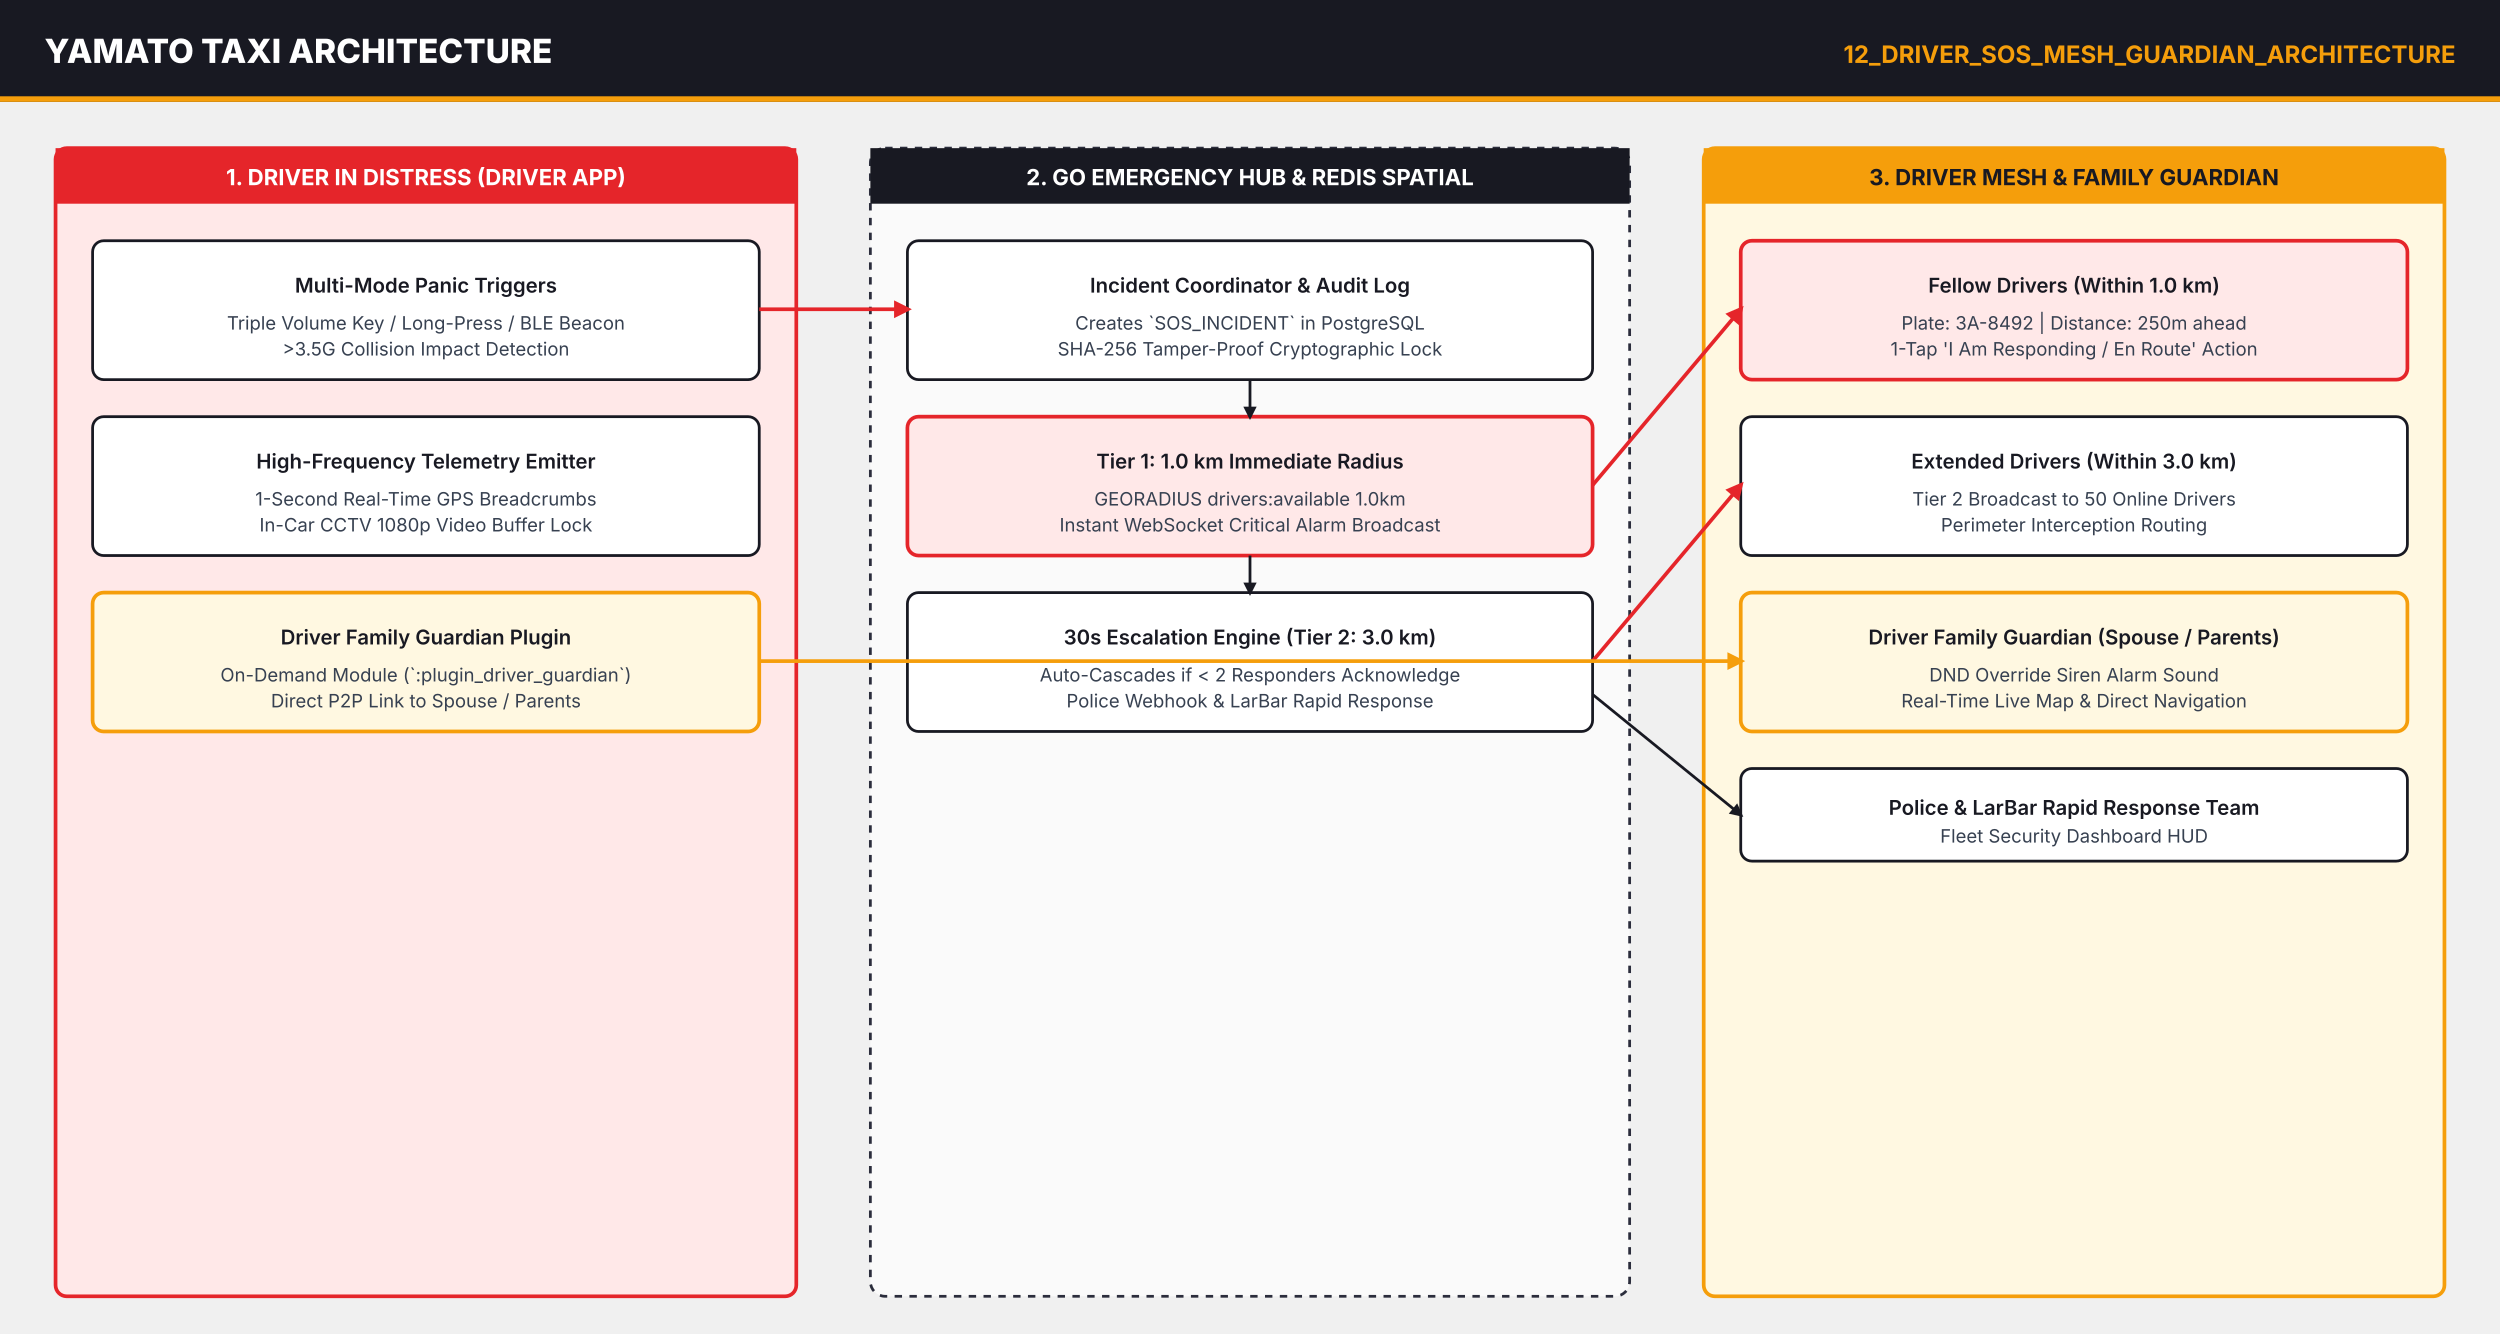
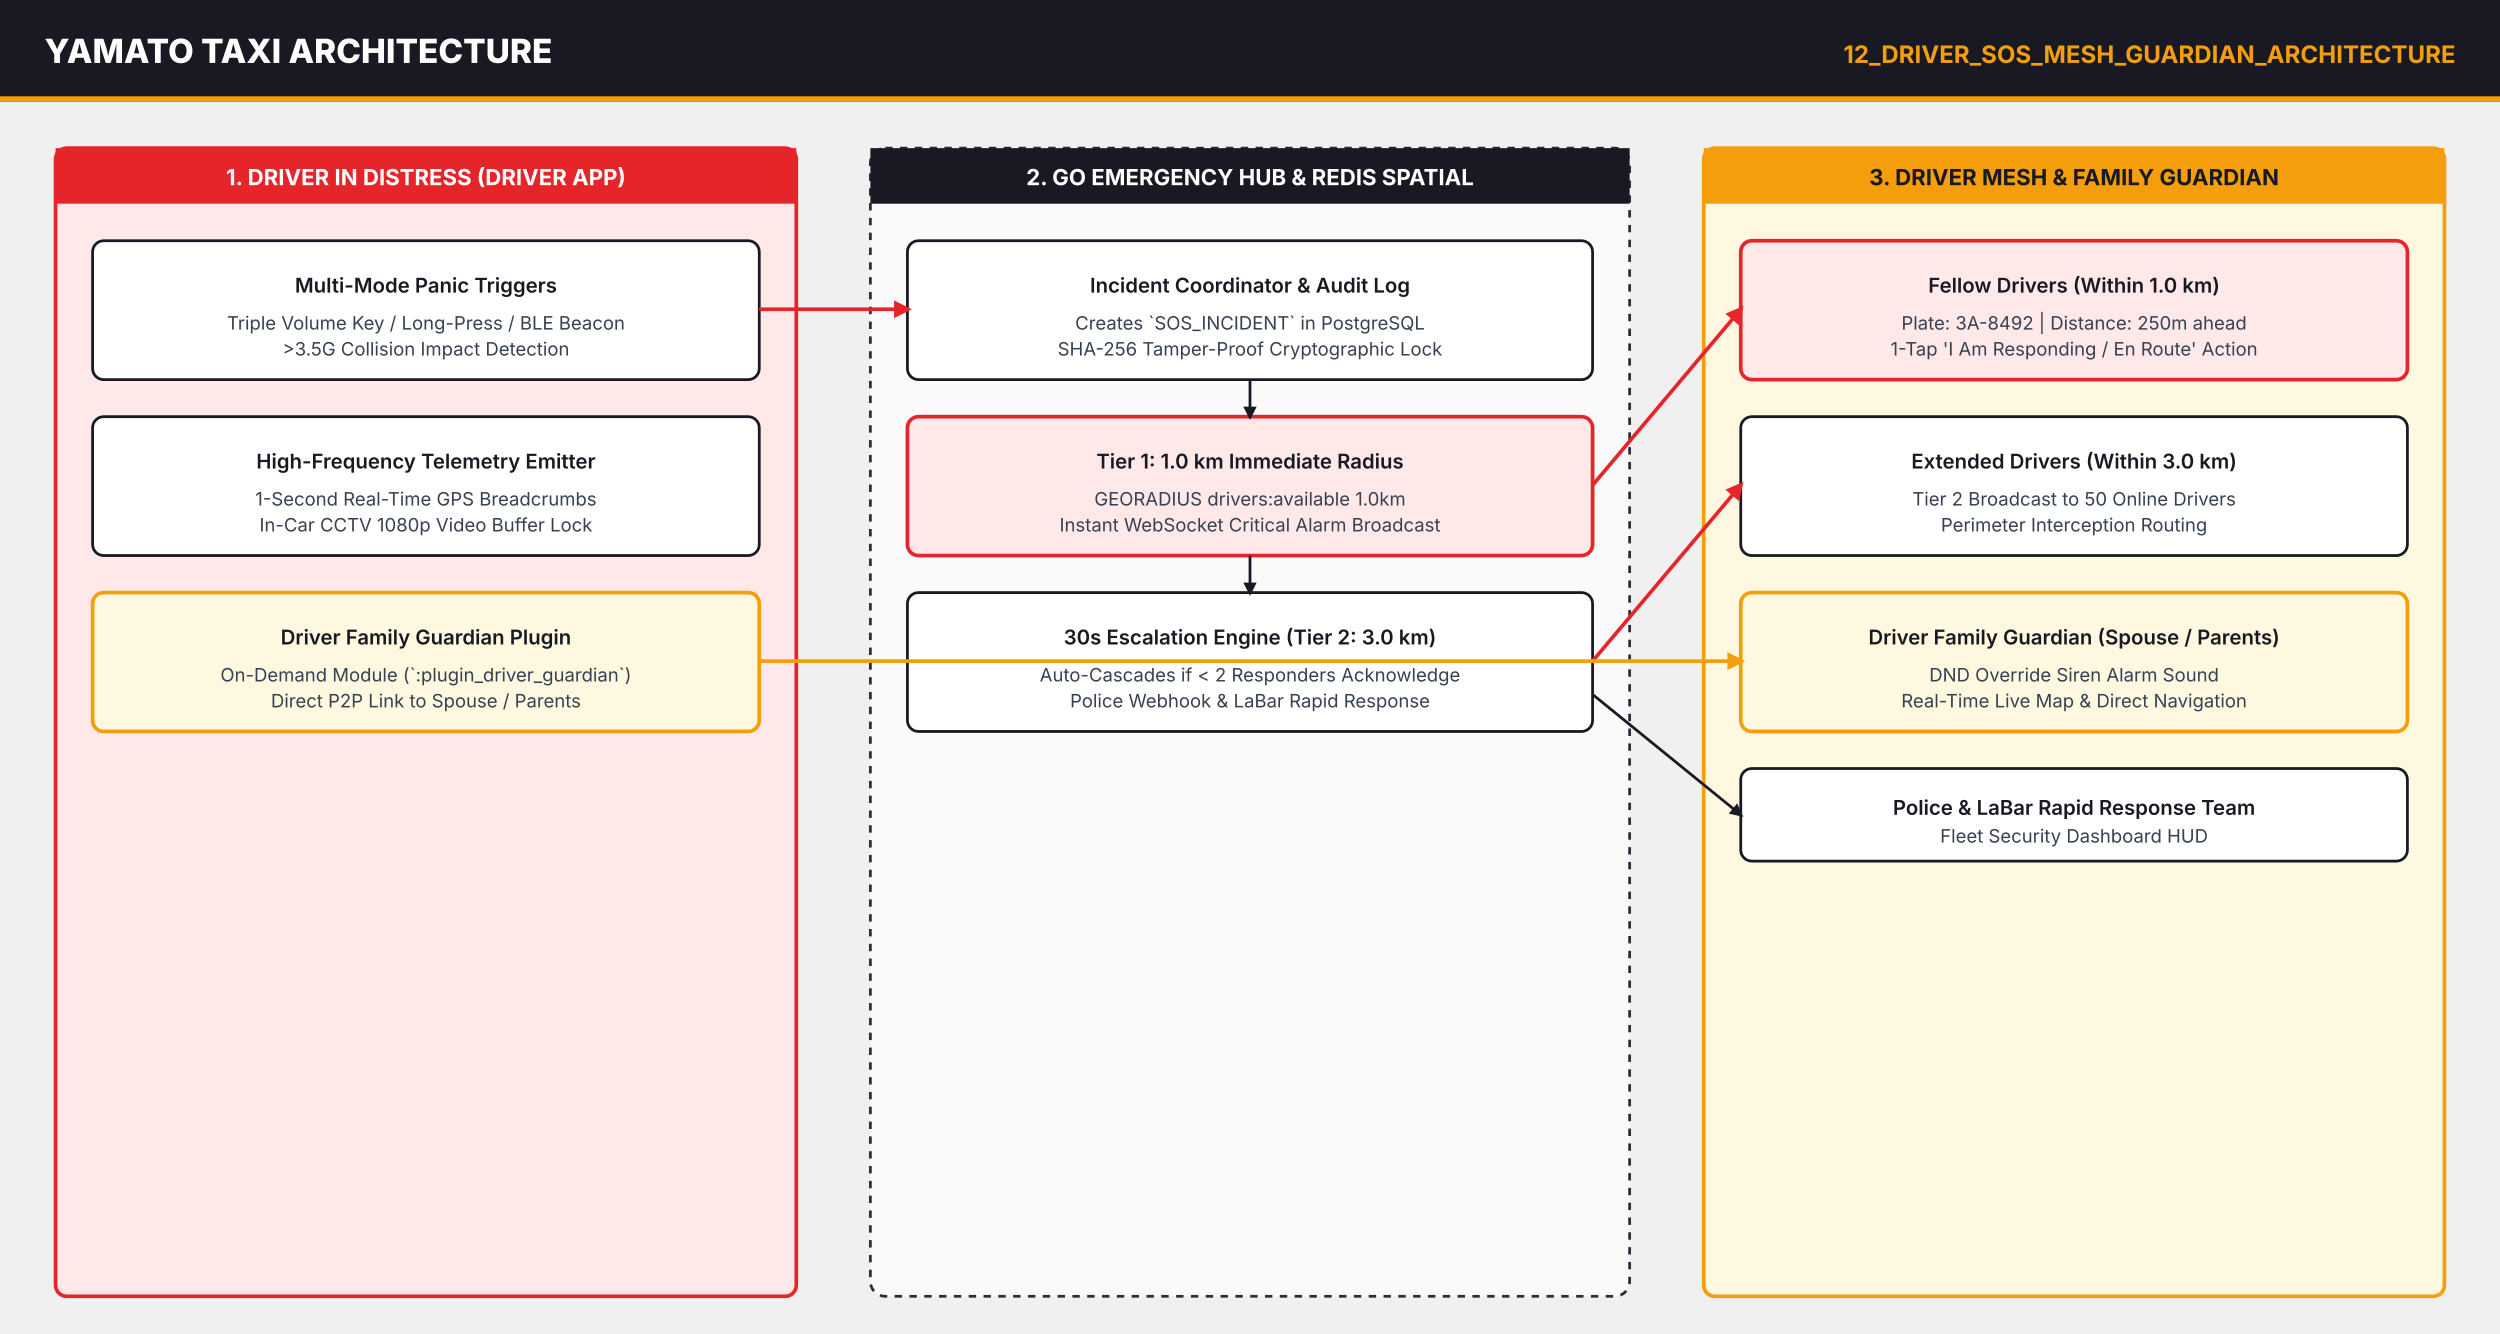
<svg xmlns="http://www.w3.org/2000/svg" viewBox="0 0 1350 720" width="100%" height="100%" style="background:#FFFFFF; font-family:'Inter', -apple-system, BlinkMacSystemFont, 'Segoe UI', Roboto, sans-serif;">
  <defs>
    <style>
      .title { font-size: 18px; font-weight: 800; fill: #181922; }
      .subtitle { font-size: 12px; fill: #6B7280; font-weight: 500; }
      .box { fill: #FFFFFF; stroke: #181922; stroke-width: 1.5; rx: 6px; }
      .box-pkg { fill: #FAFAFA; stroke: #2B2D3C; stroke-width: 1.5; stroke-dasharray: 4 4; rx: 8px; }
      .box-highlight { fill: #FFF8E1; stroke: #F59E0B; stroke-width: 2; rx: 6px; }
      .box-alert { fill: #FFE8E8; stroke: #E5252A; stroke-width: 2; rx: 6px; }
      .hdr-box { fill: #181922; }
      .hdr-text { fill: #FFFFFF; font-size: 12px; font-weight: 700; }
      .lbl { font-size: 11px; fill: #181922; font-weight: 600; }
      .txt { font-size: 10px; fill: #374151; }
      .txt-bold { font-size: 10px; fill: #181922; font-weight: 700; }
      .txt-pk { font-size: 10px; fill: #E5252A; font-weight: 700; }
      .txt-fk { font-size: 10px; fill: #D97706; font-weight: 600; }
      .line { stroke: #181922; stroke-width: 1.5; fill: none; }
      .line-dashed { stroke: #6B7280; stroke-width: 1.2; stroke-dasharray: 4 4; fill: none; }
      .line-gold { stroke: #F59E0B; stroke-width: 2; fill: none; }
      .line-red { stroke: #E5252A; stroke-width: 2; fill: none; }
      .actor-head { fill: #FFFFFF; stroke: #181922; stroke-width: 2; }
      .actor-body { stroke: #181922; stroke-width: 2; }
      .badge-gold { fill: #F59E0B; }
      .badge-red { fill: #E5252A; }
    </style>
    <marker id="arrow" viewBox="0 0 10 10" refX="6" refY="5" markerWidth="6" markerHeight="6" orient="auto-start-reverse">
      <path d="M 0 1 L 8 5 L 0 9 z" fill="#181922" />
    </marker>
    <marker id="arrow-gold" viewBox="0 0 10 10" refX="6" refY="5" markerWidth="6" markerHeight="6" orient="auto-start-reverse">
      <path d="M 0 1 L 8 5 L 0 9 z" fill="#F59E0B" />
    </marker>
    <marker id="arrow-red" viewBox="0 0 10 10" refX="6" refY="5" markerWidth="6" markerHeight="6" orient="auto-start-reverse">
      <path d="M 0 1 L 8 5 L 0 9 z" fill="#E5252A" />
    </marker>
  </defs>
  <rect x="0" y="0" width="1350" height="55" fill="#181922" />
  <rect x="0" y="52" width="1350" height="3" fill="#F59E0B" />
  <text x="24" y="34" fill="#FFFFFF" font-size="18" font-weight="800">YAMATO TAXI ARCHITECTURE</text>
  <text x="1326" y="34" fill="#F59E0B" font-size="13" font-weight="700" text-anchor="end">12_DRIVER_SOS_MESH_GUARDIAN_ARCHITECTURE</text>
  <g transform="translate(0, 60)">
    <rect x="30" y="20" width="400" height="620" class="box-alert" />
    <rect x="30" y="20" width="400" height="30" class="badge-red" />
    <text x="230" y="40" fill="#FFFFFF" font-size="12" font-weight="700" text-anchor="middle">1. DRIVER IN DISTRESS (DRIVER APP)</text>
    <rect x="50" y="70" width="360" height="75" class="box" />
    <text x="230" y="98" class="lbl" text-anchor="middle">Multi-Mode Panic Triggers</text>
    <text x="230" y="118" class="txt" text-anchor="middle">Triple Volume Key / Long-Press / BLE Beacon</text>
    <text x="230" y="132" class="txt" text-anchor="middle">&gt;3.5G Collision Impact Detection</text>
    <rect x="50" y="165" width="360" height="75" class="box" />
    <text x="230" y="193" class="lbl" text-anchor="middle">High-Frequency Telemetry Emitter</text>
    <text x="230" y="213" class="txt" text-anchor="middle">1-Second Real-Time GPS Breadcrumbs</text>
    <text x="230" y="227" class="txt" text-anchor="middle">In-Car CCTV 1080p Video Buffer Lock</text>
    <rect x="50" y="260" width="360" height="75" class="box-highlight" />
    <text x="230" y="288" class="lbl" text-anchor="middle">Driver Family Guardian Plugin</text>
    <text x="230" y="308" class="txt" text-anchor="middle">On-Demand Module (`:plugin_driver_guardian`)</text>
    <text x="230" y="322" class="txt" text-anchor="middle">Direct P2P Link to Spouse / Parents</text>
    <rect x="470" y="20" width="410" height="620" class="box-pkg" />
    <rect x="470" y="20" width="410" height="30" class="hdr-box" />
    <text x="675" y="40" class="hdr-text" text-anchor="middle">2. GO EMERGENCY HUB &amp; REDIS SPATIAL</text>
    <rect x="490" y="70" width="370" height="75" class="box" />
    <text x="675" y="98" class="lbl" text-anchor="middle">Incident Coordinator &amp; Audit Log</text>
    <text x="675" y="118" class="txt" text-anchor="middle">Creates `SOS_INCIDENT` in PostgreSQL</text>
    <text x="675" y="132" class="txt" text-anchor="middle">SHA-256 Tamper-Proof Cryptographic Lock</text>
    <rect x="490" y="165" width="370" height="75" class="box-alert" />
    <text x="675" y="193" class="lbl" text-anchor="middle">Tier 1: 1.0 km Immediate Radius</text>
    <text x="675" y="213" class="txt" text-anchor="middle">GEORADIUS drivers:available 1.0km</text>
    <text x="675" y="227" class="txt" text-anchor="middle">Instant WebSocket Critical Alarm Broadcast</text>
    <rect x="490" y="260" width="370" height="75" class="box" />
    <text x="675" y="288" class="lbl" text-anchor="middle">30s Escalation Engine (Tier 2: 3.0 km)</text>
    <text x="675" y="308" class="txt" text-anchor="middle">Auto-Cascades if &lt; 2 Responders Acknowledge</text>
-     <text x="675" y="322" class="txt" text-anchor="middle">Police Webhook &amp; LarBar Rapid Response</text>
+     <text x="675" y="322" class="txt" text-anchor="middle">Police Webhook &amp; LaBar Rapid Response</text>
    <rect x="920" y="20" width="400" height="620" class="box-highlight" />
    <rect x="920" y="20" width="400" height="30" class="badge-gold" />
    <text x="1120" y="40" fill="#181922" font-size="12" font-weight="700" text-anchor="middle">3. DRIVER MESH &amp; FAMILY GUARDIAN</text>
    <rect x="940" y="70" width="360" height="75" class="box-alert" />
    <text x="1120" y="98" class="lbl" text-anchor="middle">Fellow Drivers (Within 1.0 km)</text>
    <text x="1120" y="118" class="txt" text-anchor="middle">Plate: 3A-8492 | Distance: 250m ahead</text>
    <text x="1120" y="132" class="txt" text-anchor="middle">1-Tap 'I Am Responding / En Route' Action</text>
    <rect x="940" y="165" width="360" height="75" class="box" />
    <text x="1120" y="193" class="lbl" text-anchor="middle">Extended Drivers (Within 3.0 km)</text>
    <text x="1120" y="213" class="txt" text-anchor="middle">Tier 2 Broadcast to 50 Online Drivers</text>
    <text x="1120" y="227" class="txt" text-anchor="middle">Perimeter Interception Routing</text>
    <rect x="940" y="260" width="360" height="75" class="box-highlight" />
    <text x="1120" y="288" class="lbl" text-anchor="middle">Driver Family Guardian (Spouse / Parents)</text>
    <text x="1120" y="308" class="txt" text-anchor="middle">DND Override Siren Alarm Sound</text>
    <text x="1120" y="322" class="txt" text-anchor="middle">Real-Time Live Map &amp; Direct Navigation</text>
    <rect x="940" y="355" width="360" height="50" class="box" />
-     <text x="1120" y="380" class="lbl" text-anchor="middle">Police &amp; LarBar Rapid Response Team</text>
+     <text x="1120" y="380" class="lbl" text-anchor="middle">Police &amp; LaBar Rapid Response Team</text>
    <text x="1120" y="395" class="txt" text-anchor="middle">Fleet Security Dashboard HUD</text>
    <line x1="410" y1="107" x2="490" y2="107" class="line-red" marker-end="url(#arrow-red)" />
    <line x1="675" y1="145" x2="675" y2="165" class="line" marker-end="url(#arrow)" />
    <line x1="860" y1="202" x2="940" y2="107" class="line-red" marker-end="url(#arrow-red)" />
    <line x1="675" y1="240" x2="675" y2="260" class="line" marker-end="url(#arrow)" />
    <line x1="860" y1="297" x2="940" y2="202" class="line-red" marker-end="url(#arrow-red)" />
    <line x1="410" y1="297" x2="940" y2="297" class="line-gold" marker-end="url(#arrow-gold)" />
    <line x1="860" y1="315" x2="940" y2="380" class="line" marker-end="url(#arrow)" />
  </g>
</svg>
